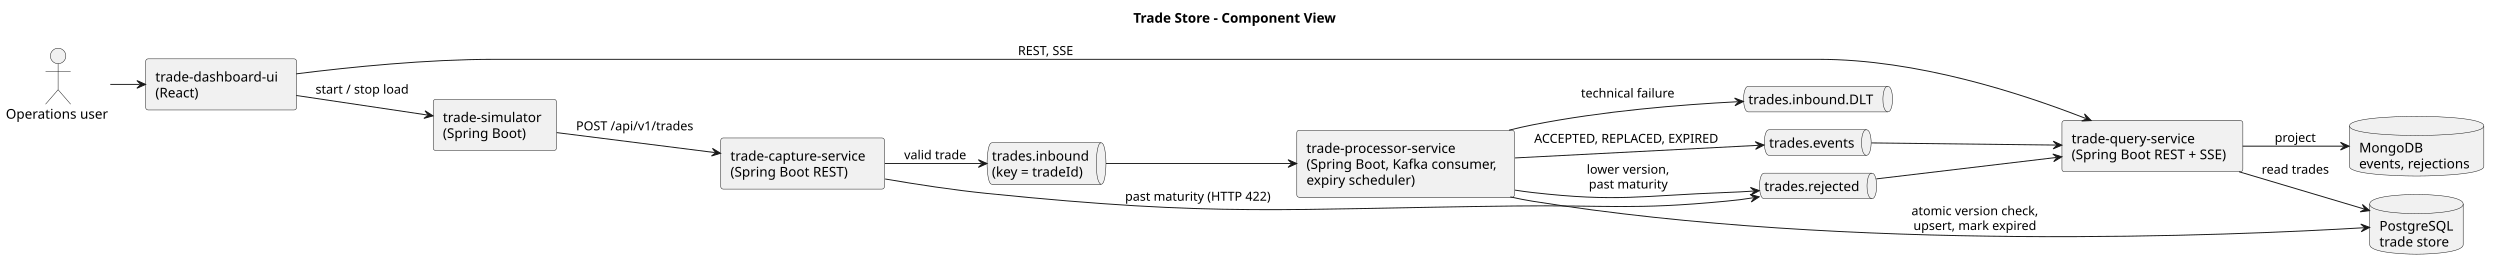
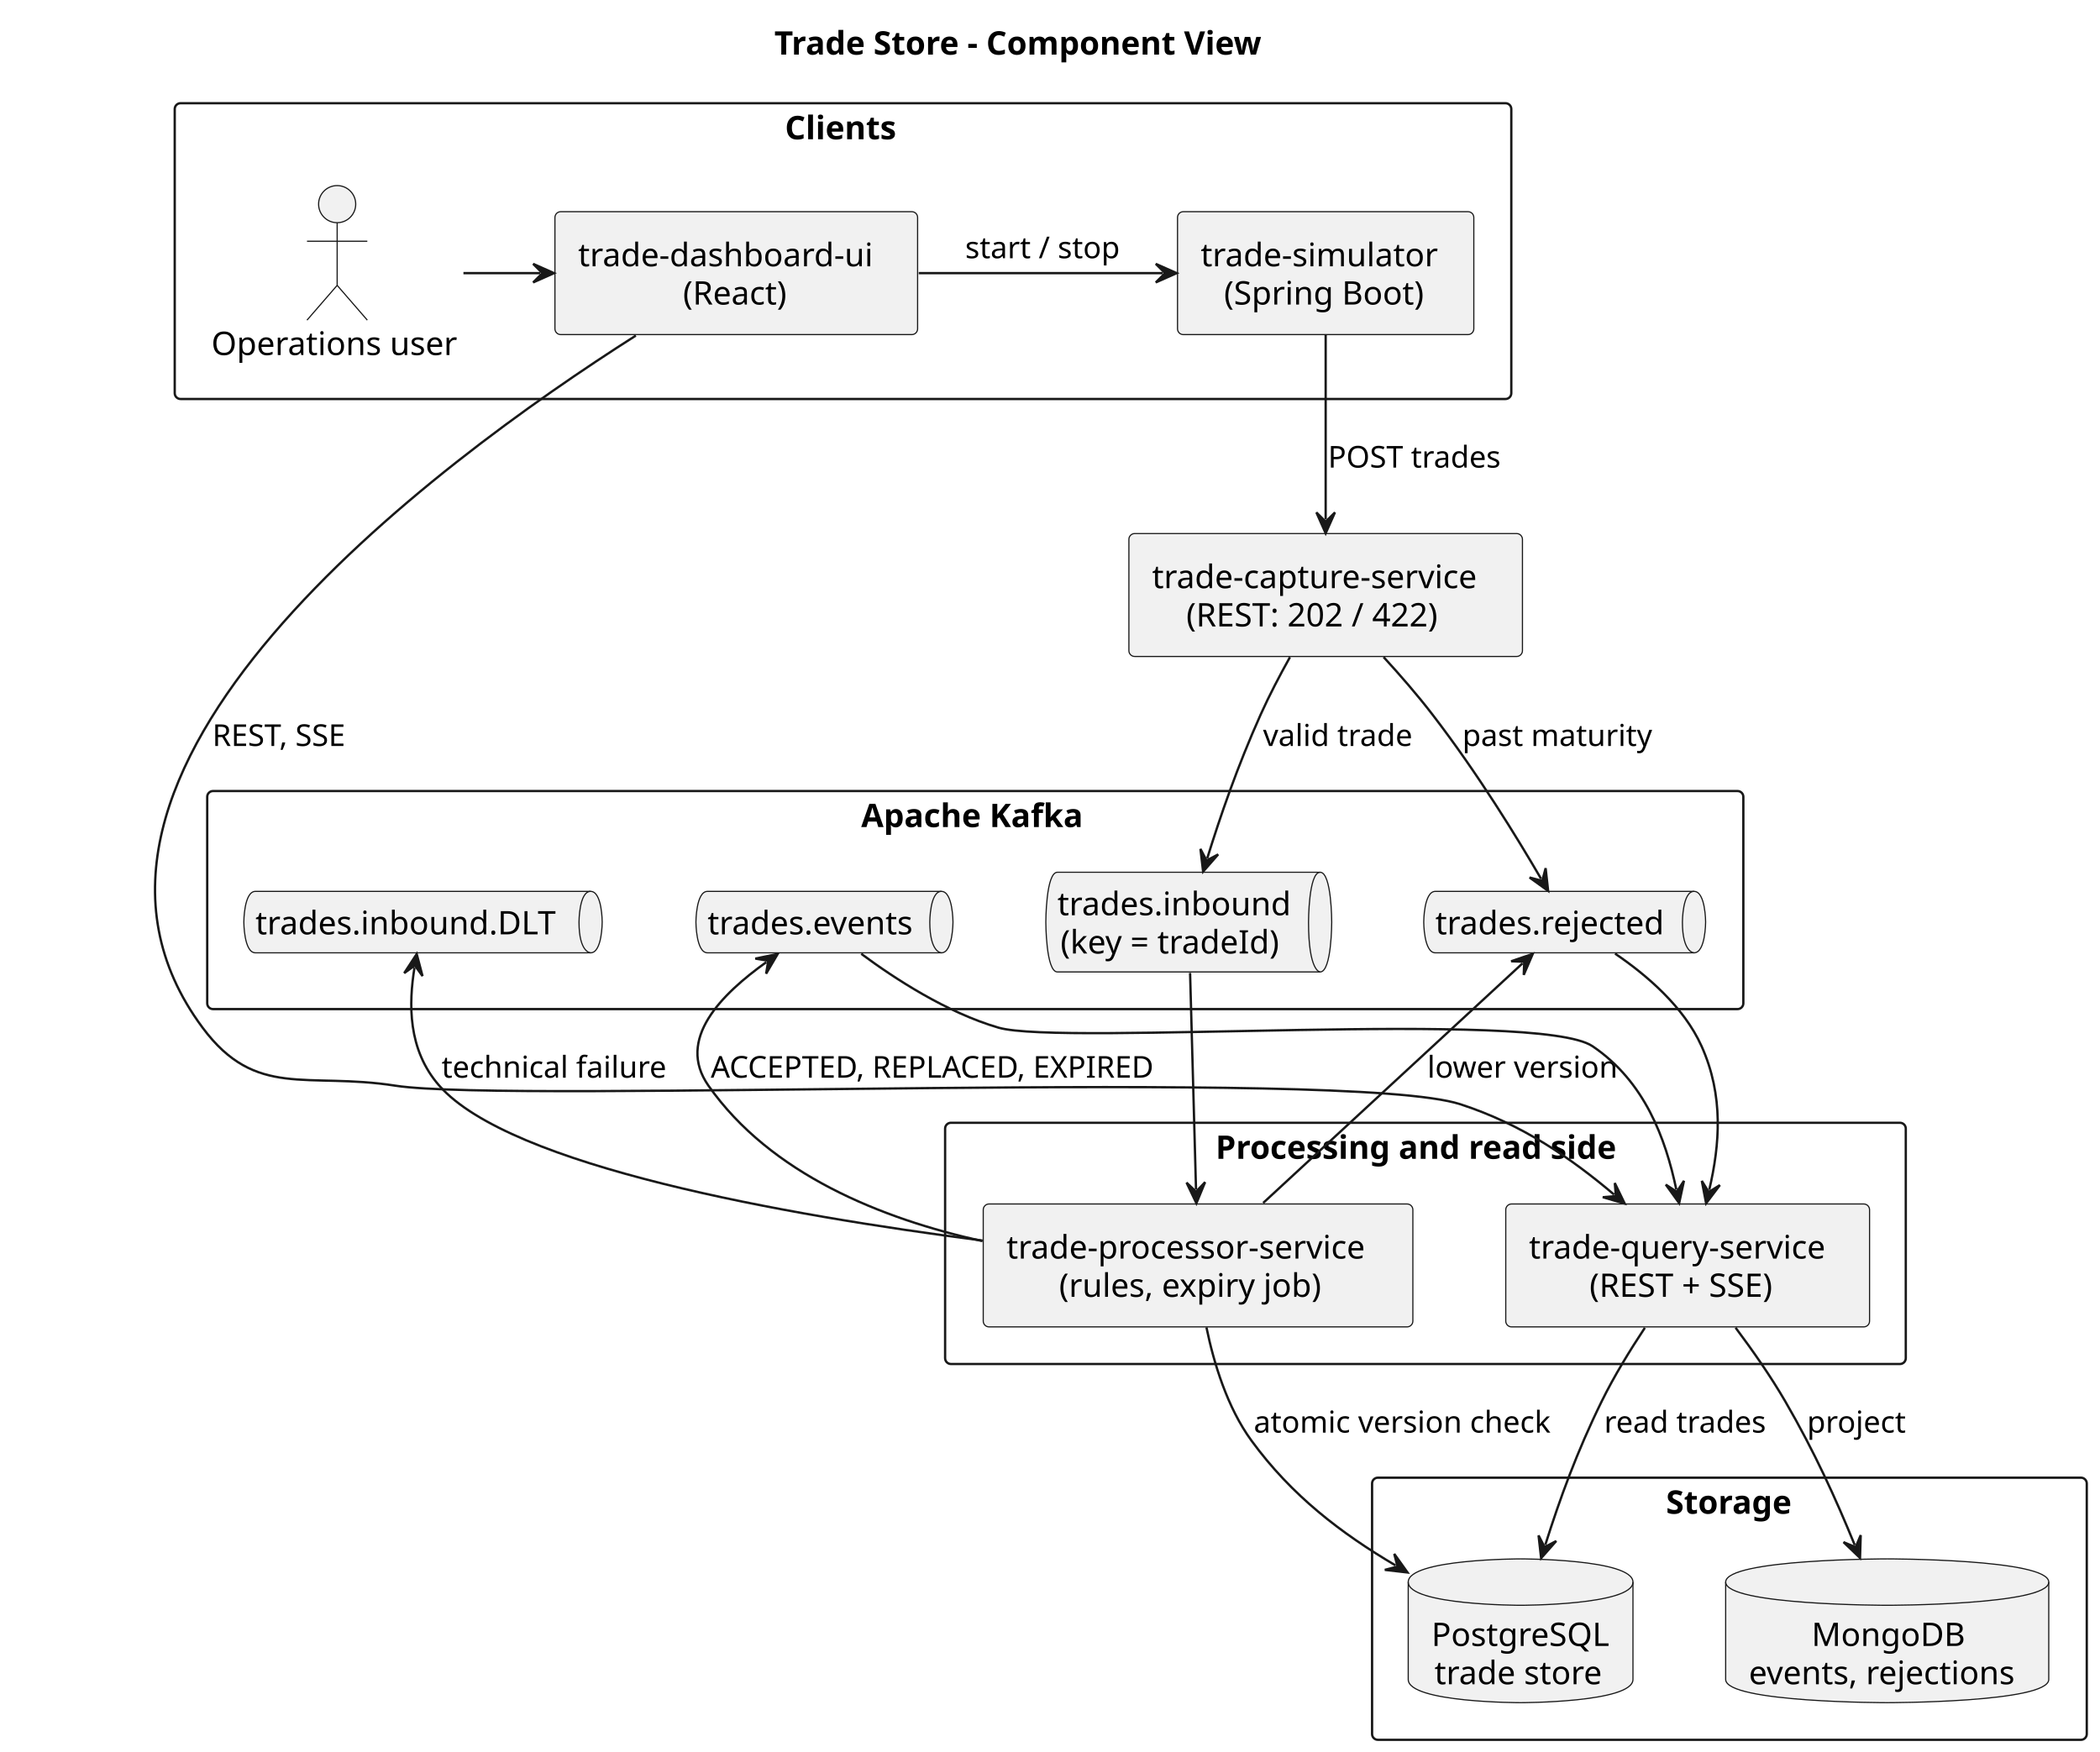
- <svg xmlns="http://www.w3.org/2000/svg" contentStyleType="text/css" height="280px" preserveAspectRatio="none" style="width:2591px;height:280px;background:#FFFFFF;" version="1.1" viewBox="0 0 2591 280" width="2591px" zoomAndPan="magnify">
+ <svg xmlns="http://www.w3.org/2000/svg" contentStyleType="text/css" height="755px" preserveAspectRatio="none" style="width:905px;height:755px;background:#FFFFFF;" version="1.1" viewBox="0 0 905 755" width="905px" zoomAndPan="magnify">
  <defs />
  <g>
-     <text fill="#000000" font-family="sans-serif" font-size="14" font-weight="bold" lengthAdjust="spacing" textLength="223.904" x="1174.548" y="23.535">Trade Store - Component View</text>
+     <text fill="#000000" font-family="sans-serif" font-size="14" font-weight="bold" lengthAdjust="spacing" textLength="223.904" x="333.698" y="23.535">Trade Store - Component View</text>
+     <g id="cluster_clients">
+       <rect fill="none" height="127.48" rx="2.5" ry="2.5" style="stroke:#181818;stroke-width:1;" width="576" x="75.3" y="44.488" />
+       <text fill="#000000" font-family="sans-serif" font-size="14" font-weight="bold" lengthAdjust="spacing" textLength="50.066" x="338.267" y="60.023">Clients</text>
+     </g>
+     <g id="cluster_kafka">
+       <rect fill="none" height="93.98" rx="2.5" ry="2.5" style="stroke:#181818;stroke-width:1;" width="662" x="89.3" y="340.948" />
+       <text fill="#000000" font-family="sans-serif" font-size="14" font-weight="bold" lengthAdjust="spacing" textLength="98.342" x="371.129" y="356.483">Apache Kafka</text>
+     </g>
+     <g id="cluster_services">
+       <rect fill="none" height="103.97" rx="2.5" ry="2.5" style="stroke:#181818;stroke-width:1;" width="414" x="407.3" y="483.928" />
+       <text fill="#000000" font-family="sans-serif" font-size="14" font-weight="bold" lengthAdjust="spacing" textLength="180.927" x="523.837" y="499.463">Processing and read side</text>
+     </g>
+     <g id="cluster_storage">
+       <rect fill="none" height="112.98" rx="2.5" ry="2.5" style="stroke:#181818;stroke-width:1;" width="308" x="591.3" y="636.898" />
+       <text fill="#000000" font-family="sans-serif" font-size="14" font-weight="bold" lengthAdjust="spacing" textLength="54.647" x="717.977" y="652.433">Storage</text>
+     </g>
    <g id="elem_user">
-       <ellipse cx="60.219" cy="57.988" fill="#F1F1F1" rx="8" ry="8" style="stroke:#181818;stroke-width:0.5;" />
-       <path d="M60.219,65.988 L60.219,92.988 M47.219,73.988 L73.219,73.988 M60.219,92.988 L47.219,107.988 M60.219,92.988 L73.219,107.988 " fill="none" style="stroke:#181818;stroke-width:0.5;" />
-       <text fill="#000000" font-family="sans-serif" font-size="14" lengthAdjust="spacing" textLength="108.439" x="6" y="123.023">Operations user</text>
+       <ellipse cx="145.299" cy="87.988" fill="#F1F1F1" rx="8" ry="8" style="stroke:#181818;stroke-width:0.5;" />
+       <path d="M145.299,95.988 L145.299,122.988 M132.299,103.988 L158.299,103.988 M145.299,122.988 L132.299,137.988 M145.299,122.988 L158.299,137.988 " fill="none" style="stroke:#181818;stroke-width:0.5;" />
+       <text fill="#000000" font-family="sans-serif" font-size="14" lengthAdjust="spacing" textLength="108.439" x="91.08" y="153.023">Operations user</text>
+     </g>
+     <g id="elem_ui">
+       <rect fill="#F1F1F1" height="52.977" rx="2.5" ry="2.5" style="stroke:#181818;stroke-width:0.5;" width="156.295" x="239.15" y="91.238" />
+       <text fill="#000000" font-family="sans-serif" font-size="14" lengthAdjust="spacing" textLength="136.295" x="249.15" y="114.773">trade-dashboard-ui</text>
+       <text fill="#000000" font-family="sans-serif" font-size="14" lengthAdjust="spacing" textLength="45.897" x="294.349" y="131.262">(React)</text>
    </g>
    <g id="elem_sim">
-       <rect fill="#F1F1F1" height="52.977" rx="2.5" ry="2.5" style="stroke:#181818;stroke-width:0.5;" width="127.693" x="449" y="102.988" />
-       <text fill="#000000" font-family="sans-serif" font-size="14" lengthAdjust="spacing" textLength="107.693" x="459" y="126.523">trade-simulator</text>
-       <text fill="#000000" font-family="sans-serif" font-size="14" lengthAdjust="spacing" textLength="87.568" x="459" y="143.012">(Spring Boot)</text>
+       <rect fill="#F1F1F1" height="52.977" rx="2.5" ry="2.5" style="stroke:#181818;stroke-width:0.5;" width="127.693" x="507.45" y="91.238" />
+       <text fill="#000000" font-family="sans-serif" font-size="14" lengthAdjust="spacing" textLength="107.693" x="517.45" y="114.773">trade-simulator</text>
+       <text fill="#000000" font-family="sans-serif" font-size="14" lengthAdjust="spacing" textLength="87.568" x="527.513" y="131.262">(Spring Boot)</text>
    </g>
-     <g id="elem_ui">
-       <rect fill="#F1F1F1" height="52.977" rx="2.5" ry="2.5" style="stroke:#181818;stroke-width:0.5;" width="156.295" x="151" y="60.988" />
-       <text fill="#000000" font-family="sans-serif" font-size="14" lengthAdjust="spacing" textLength="136.295" x="161" y="84.523">trade-dashboard-ui</text>
-       <text fill="#000000" font-family="sans-serif" font-size="14" lengthAdjust="spacing" textLength="45.897" x="161" y="101.012">(React)</text>
+     <g id="elem_inbound">
+       <path d="M455.7,375.948 L568.909,375.948 C573.909,375.948 573.909,397.437 573.909,397.437 C573.909,397.437 573.909,418.925 568.909,418.925 L455.7,418.925 C450.7,418.925 450.7,397.437 450.7,397.437 C450.7,397.437 450.7,375.948 455.7,375.948 " fill="#F1F1F1" style="stroke:#181818;stroke-width:0.5;" />
+       <path d="M568.909,375.948 C563.909,375.948 563.909,397.437 563.909,397.437 C563.909,418.925 568.909,418.925 568.909,418.925 " fill="none" style="stroke:#181818;stroke-width:0.5;" />
+       <text fill="#000000" font-family="sans-serif" font-size="14" lengthAdjust="spacing" textLength="103.209" x="455.7" y="394.483">trades.inbound</text>
+       <text fill="#000000" font-family="sans-serif" font-size="14" lengthAdjust="spacing" textLength="100.543" x="457.033" y="410.972">(key = tradeId)</text>
+     </g>
+     <g id="elem_events">
+       <path d="M304.91,384.188 L405.691,384.188 C410.691,384.188 410.691,397.432 410.691,397.432 C410.691,397.432 410.691,410.677 405.691,410.677 L304.91,410.677 C299.91,410.677 299.91,397.432 299.91,397.432 C299.91,397.432 299.91,384.188 304.91,384.188 " fill="#F1F1F1" style="stroke:#181818;stroke-width:0.5;" />
+       <path d="M405.691,384.188 C400.691,384.188 400.691,397.432 400.691,397.432 C400.691,410.677 405.691,410.677 405.691,410.677 " fill="none" style="stroke:#181818;stroke-width:0.5;" />
+       <text fill="#000000" font-family="sans-serif" font-size="14" lengthAdjust="spacing" textLength="90.781" x="304.91" y="402.723">trades.events</text>
+     </g>
+     <g id="elem_rejected">
+       <path d="M618.56,384.188 L730.039,384.188 C735.039,384.188 735.039,397.432 735.039,397.432 C735.039,397.432 735.039,410.677 730.039,410.677 L618.56,410.677 C613.56,410.677 613.56,397.432 613.56,397.432 C613.56,397.432 613.56,384.188 618.56,384.188 " fill="#F1F1F1" style="stroke:#181818;stroke-width:0.5;" />
+       <path d="M730.039,384.188 C725.039,384.188 725.039,397.432 725.039,397.432 C725.039,410.677 730.039,410.677 730.039,410.677 " fill="none" style="stroke:#181818;stroke-width:0.5;" />
+       <text fill="#000000" font-family="sans-serif" font-size="14" lengthAdjust="spacing" textLength="101.48" x="618.56" y="402.723">trades.rejected</text>
+     </g>
+     <g id="elem_dlt">
+       <path d="M110.08,384.188 L254.522,384.188 C259.522,384.188 259.522,397.432 259.522,397.432 C259.522,397.432 259.522,410.677 254.522,410.677 L110.08,410.677 C105.08,410.677 105.08,397.432 105.08,397.432 C105.08,397.432 105.08,384.188 110.08,384.188 " fill="#F1F1F1" style="stroke:#181818;stroke-width:0.5;" />
+       <path d="M254.522,384.188 C249.522,384.188 249.522,397.432 249.522,397.432 C249.522,410.677 254.522,410.677 254.522,410.677 " fill="none" style="stroke:#181818;stroke-width:0.5;" />
+       <text fill="#000000" font-family="sans-serif" font-size="14" lengthAdjust="spacing" textLength="134.442" x="110.08" y="402.723">trades.inbound.DLT</text>
+     </g>
+     <g id="elem_processor">
+       <rect fill="#F1F1F1" height="52.977" rx="2.5" ry="2.5" style="stroke:#181818;stroke-width:0.5;" width="185.149" x="423.73" y="518.928" />
+       <text fill="#000000" font-family="sans-serif" font-size="14" lengthAdjust="spacing" textLength="165.149" x="433.73" y="542.463">trade-processor-service</text>
+       <text fill="#000000" font-family="sans-serif" font-size="14" lengthAdjust="spacing" textLength="119.752" x="456.429" y="558.952">(rules, expiry job)</text>
+     </g>
+     <g id="elem_query">
+       <rect fill="#F1F1F1" height="52.977" rx="2.5" ry="2.5" style="stroke:#181818;stroke-width:0.5;" width="156.78" x="648.91" y="518.928" />
+       <text fill="#000000" font-family="sans-serif" font-size="14" lengthAdjust="spacing" textLength="136.78" x="658.91" y="542.463">trade-query-service</text>
+       <text fill="#000000" font-family="sans-serif" font-size="14" lengthAdjust="spacing" textLength="84.595" x="685.003" y="558.952">(REST + SSE)</text>
+     </g>
+     <g id="elem_pg">
+       <path d="M606.88,681.898 C606.88,671.898 655.305,671.898 655.305,671.898 C655.305,671.898 703.73,671.898 703.73,681.898 L703.73,723.875 C703.73,733.875 655.305,733.875 655.305,733.875 C655.305,733.875 606.88,733.875 606.88,723.875 L606.88,681.898 " fill="#F1F1F1" style="stroke:#181818;stroke-width:0.5;" />
+       <path d="M606.88,681.898 C606.88,691.898 655.305,691.898 655.305,691.898 C655.305,691.898 703.73,691.898 703.73,681.898 " fill="none" style="stroke:#181818;stroke-width:0.5;" />
+       <text fill="#000000" font-family="sans-serif" font-size="14" lengthAdjust="spacing" textLength="76.85" x="616.88" y="709.433">PostgreSQL</text>
+       <text fill="#000000" font-family="sans-serif" font-size="14" lengthAdjust="spacing" textLength="74.238" x="618.186" y="725.922">trade store</text>
+     </g>
+     <g id="elem_mongo">
+       <path d="M743.68,681.898 C743.68,671.898 813.296,671.898 813.296,671.898 C813.296,671.898 882.912,671.898 882.912,681.898 L882.912,723.875 C882.912,733.875 813.296,733.875 813.296,733.875 C813.296,733.875 743.68,733.875 743.68,723.875 L743.68,681.898 " fill="#F1F1F1" style="stroke:#181818;stroke-width:0.5;" />
+       <path d="M743.68,681.898 C743.68,691.898 813.296,691.898 813.296,691.898 C813.296,691.898 882.912,691.898 882.912,681.898 " fill="none" style="stroke:#181818;stroke-width:0.5;" />
+       <text fill="#000000" font-family="sans-serif" font-size="14" lengthAdjust="spacing" textLength="65.215" x="780.689" y="709.433">MongoDB</text>
+       <text fill="#000000" font-family="sans-serif" font-size="14" lengthAdjust="spacing" textLength="119.232" x="753.68" y="725.922">events, rejections</text>
    </g>
    <g id="elem_capture">
-       <rect fill="#F1F1F1" height="52.977" rx="2.5" ry="2.5" style="stroke:#181818;stroke-width:0.5;" width="169.605" x="747" y="142.988" />
-       <text fill="#000000" font-family="sans-serif" font-size="14" lengthAdjust="spacing" textLength="149.605" x="757" y="166.523">trade-capture-service</text>
-       <text fill="#000000" font-family="sans-serif" font-size="14" lengthAdjust="spacing" textLength="124.831" x="757" y="183.012">(Spring Boot REST)</text>
+       <rect fill="#F1F1F1" height="52.977" rx="2.5" ry="2.5" style="stroke:#181818;stroke-width:0.5;" width="169.605" x="486.5" y="229.968" />
+       <text fill="#000000" font-family="sans-serif" font-size="14" lengthAdjust="spacing" textLength="149.605" x="496.5" y="253.503">trade-capture-service</text>
+       <text fill="#000000" font-family="sans-serif" font-size="14" lengthAdjust="spacing" textLength="120.114" x="511.245" y="269.992">(REST: 202 / 422)</text>
    </g>
-     <g id="elem_processor">
-       <rect fill="#F1F1F1" height="69.465" rx="2.5" ry="2.5" style="stroke:#181818;stroke-width:0.5;" width="225.55" x="1344" y="134.988" />
-       <text fill="#000000" font-family="sans-serif" font-size="14" lengthAdjust="spacing" textLength="165.149" x="1354" y="158.523">trade-processor-service</text>
-       <text fill="#000000" font-family="sans-serif" font-size="14" lengthAdjust="spacing" textLength="205.55" x="1354" y="175.012">(Spring Boot, Kafka consumer,</text>
-       <text fill="#000000" font-family="sans-serif" font-size="14" lengthAdjust="spacing" textLength="117.141" x="1354" y="191.5">expiry scheduler)</text>
+     <g id="link_user_ui">
+       <path d="M199.72,117.728 C212.74,117.728 219.75,117.728 232.76,117.728 " fill="none" id="user-to-ui" style="stroke:#181818;stroke-width:1;" />
+       <polygon fill="#181818" points="238.76,117.728,229.76,113.728,233.76,117.728,229.76,121.728,238.76,117.728" style="stroke:#181818;stroke-width:1;" />
    </g>
-     <g id="elem_query">
-       <rect fill="#F1F1F1" height="52.977" rx="2.5" ry="2.5" style="stroke:#181818;stroke-width:0.5;" width="187.487" x="2137" y="124.988" />
-       <text fill="#000000" font-family="sans-serif" font-size="14" lengthAdjust="spacing" textLength="136.78" x="2147" y="148.523">trade-query-service</text>
-       <text fill="#000000" font-family="sans-serif" font-size="14" lengthAdjust="spacing" textLength="167.487" x="2147" y="165.012">(Spring Boot REST + SSE)</text>
+     <g id="link_ui_sim">
+       <path d="M395.93,117.728 C431.62,117.728 467.31,117.728 501.09,117.728 " fill="none" id="ui-to-sim" style="stroke:#181818;stroke-width:1;" />
+       <polygon fill="#181818" points="507.09,117.728,498.09,113.728,502.09,117.728,498.09,121.728,507.09,117.728" style="stroke:#181818;stroke-width:1;" />
+       <text fill="#000000" font-family="sans-serif" font-size="13" lengthAdjust="spacing" textLength="71.551" x="415.95" y="111.297">start / stop</text>
    </g>
-     <g id="elem_inbound">
-       <path d="M1028,147.988 L1141.209,147.988 C1146.209,147.988 1146.209,169.477 1146.209,169.477 C1146.209,169.477 1146.209,190.965 1141.209,190.965 L1028,190.965 C1023,190.965 1023,169.477 1023,169.477 C1023,169.477 1023,147.988 1028,147.988 " fill="#F1F1F1" style="stroke:#181818;stroke-width:0.5;" />
-       <path d="M1141.209,147.988 C1136.209,147.988 1136.209,169.477 1136.209,169.477 C1136.209,190.965 1141.209,190.965 1141.209,190.965 " fill="none" style="stroke:#181818;stroke-width:0.5;" />
-       <text fill="#000000" font-family="sans-serif" font-size="14" lengthAdjust="spacing" textLength="103.209" x="1028" y="166.523">trades.inbound</text>
-       <text fill="#000000" font-family="sans-serif" font-size="14" lengthAdjust="spacing" textLength="100.543" x="1028" y="183.012">(key = tradeId)</text>
+     <g id="link_ui_query">
+       <path d="M274.02,144.638 C187.04,199.968 6,333.528 87.3,442.928 C110.28,473.848 132.24,461.978 170.3,467.928 C220.7,475.798 580.78,460.188 629.3,475.928 C655.95,484.568 677.173,499.269 695.603,514.889 " fill="none" id="ui-to-query" style="stroke:#181818;stroke-width:1;" />
+       <polygon fill="#181818" points="700.18,518.768,695.9,509.898,696.366,515.535,690.728,516.001,700.18,518.768" style="stroke:#181818;stroke-width:1;" />
+       <text fill="#000000" font-family="sans-serif" font-size="13" lengthAdjust="spacing" textLength="59.763" x="91.51" y="321.517">REST, SSE</text>
    </g>
-     <g id="elem_events">
-       <path d="M1833.5,134.488 L1934.281,134.488 C1939.281,134.488 1939.281,147.732 1939.281,147.732 C1939.281,147.732 1939.281,160.977 1934.281,160.977 L1833.5,160.977 C1828.5,160.977 1828.5,147.732 1828.5,147.732 C1828.5,147.732 1828.5,134.488 1833.5,134.488 " fill="#F1F1F1" style="stroke:#181818;stroke-width:0.5;" />
-       <path d="M1934.281,134.488 C1929.281,134.488 1929.281,147.732 1929.281,147.732 C1929.281,160.977 1934.281,160.977 1934.281,160.977 " fill="none" style="stroke:#181818;stroke-width:0.5;" />
-       <text fill="#000000" font-family="sans-serif" font-size="14" lengthAdjust="spacing" textLength="90.781" x="1833.5" y="153.023">trades.events</text>
+     <g id="link_sim_capture">
+       <path d="M571.3,144.448 C571.3,168.888 571.3,199.448 571.3,223.858 " fill="none" id="sim-to-capture" style="stroke:#181818;stroke-width:1;" />
+       <polygon fill="#181818" points="571.3,229.858,575.3,220.858,571.3,224.858,567.3,220.858,571.3,229.858" style="stroke:#181818;stroke-width:1;" />
+       <text fill="#000000" font-family="sans-serif" font-size="13" lengthAdjust="spacing" textLength="76.032" x="572.3" y="201.537">POST trades</text>
    </g>
-     <g id="elem_rejected">
-       <path d="M1828.5,179.488 L1939.979,179.488 C1944.979,179.488 1944.979,192.732 1944.979,192.732 C1944.979,192.732 1944.979,205.977 1939.979,205.977 L1828.5,205.977 C1823.5,205.977 1823.5,192.732 1823.5,192.732 C1823.5,192.732 1823.5,179.488 1828.5,179.488 " fill="#F1F1F1" style="stroke:#181818;stroke-width:0.5;" />
-       <path d="M1939.979,179.488 C1934.979,179.488 1934.979,192.732 1934.979,192.732 C1934.979,205.977 1939.979,205.977 1939.979,205.977 " fill="none" style="stroke:#181818;stroke-width:0.5;" />
-       <text fill="#000000" font-family="sans-serif" font-size="14" lengthAdjust="spacing" textLength="101.48" x="1828.5" y="198.023">trades.rejected</text>
+     <g id="link_capture_inbound">
+       <path d="M555.91,283.238 C551.55,291.038 546.99,299.718 543.3,307.948 C533.17,330.528 525.923,351.76 520.264,369.94 " fill="none" id="capture-to-inbound" style="stroke:#181818;stroke-width:1;" />
+       <polygon fill="#181818" points="518.48,375.668,524.975,368.264,519.966,370.894,517.336,365.886,518.48,375.668" style="stroke:#181818;stroke-width:1;" />
+       <text fill="#000000" font-family="sans-serif" font-size="13" lengthAdjust="spacing" textLength="66.504" x="544.3" y="321.517">valid trade</text>
    </g>
-     <g id="elem_dlt">
-       <path d="M1812,89.488 L1956.442,89.488 C1961.442,89.488 1961.442,102.732 1961.442,102.732 C1961.442,102.732 1961.442,115.977 1956.442,115.977 L1812,115.977 C1807,115.977 1807,102.732 1807,102.732 C1807,102.732 1807,89.488 1812,89.488 " fill="#F1F1F1" style="stroke:#181818;stroke-width:0.5;" />
-       <path d="M1956.442,89.488 C1951.442,89.488 1951.442,102.732 1951.442,102.732 C1951.442,115.977 1956.442,115.977 1956.442,115.977 " fill="none" style="stroke:#181818;stroke-width:0.5;" />
-       <text fill="#000000" font-family="sans-serif" font-size="14" lengthAdjust="spacing" textLength="134.442" x="1812" y="108.023">trades.inbound.DLT</text>
+     <g id="link_capture_rejected">
+       <path d="M596.27,283.208 C603.35,290.928 610.87,299.578 617.3,307.948 C637.13,333.728 653.917,361.255 664.147,378.795 " fill="none" id="capture-to-rejected" style="stroke:#181818;stroke-width:1;" />
+       <polygon fill="#181818" points="667.17,383.978,666.091,374.189,664.651,379.659,659.181,378.219,667.17,383.978" style="stroke:#181818;stroke-width:1;" />
+       <text fill="#000000" font-family="sans-serif" font-size="13" lengthAdjust="spacing" textLength="83.941" x="630.2" y="321.517">past maturity</text>
    </g>
-     <g id="elem_pg">
-       <path d="M2456,211.488 C2456,201.488 2504.425,201.488 2504.425,201.488 C2504.425,201.488 2552.85,201.488 2552.85,211.488 L2552.85,253.465 C2552.85,263.465 2504.425,263.465 2504.425,263.465 C2504.425,263.465 2456,263.465 2456,253.465 L2456,211.488 " fill="#F1F1F1" style="stroke:#181818;stroke-width:0.5;" />
-       <path d="M2456,211.488 C2456,221.488 2504.425,221.488 2504.425,221.488 C2504.425,221.488 2552.85,221.488 2552.85,211.488 " fill="none" style="stroke:#181818;stroke-width:0.5;" />
-       <text fill="#000000" font-family="sans-serif" font-size="14" lengthAdjust="spacing" textLength="76.85" x="2466" y="239.023">PostgreSQL</text>
-       <text fill="#000000" font-family="sans-serif" font-size="14" lengthAdjust="spacing" textLength="74.238" x="2466" y="255.512">trade store</text>
+     <g id="link_inbound_processor">
+       <path d="M512.87,419.348 C513.59,445.528 514.657,484.341 515.427,512.62 " fill="none" id="inbound-to-processor" style="stroke:#181818;stroke-width:1;" />
+       <polygon fill="#181818" points="515.59,518.618,519.344,509.513,515.454,513.62,511.346,509.731,515.59,518.618" style="stroke:#181818;stroke-width:1;" />
    </g>
-     <g id="elem_mongo">
-       <path d="M2435,130.488 C2435,120.488 2504.616,120.488 2504.616,120.488 C2504.616,120.488 2574.232,120.488 2574.232,130.488 L2574.232,172.465 C2574.232,182.465 2504.616,182.465 2504.616,182.465 C2504.616,182.465 2435,182.465 2435,172.465 L2435,130.488 " fill="#F1F1F1" style="stroke:#181818;stroke-width:0.5;" />
-       <path d="M2435,130.488 C2435,140.488 2504.616,140.488 2504.616,140.488 C2504.616,140.488 2574.232,140.488 2574.232,130.488 " fill="none" style="stroke:#181818;stroke-width:0.5;" />
-       <text fill="#000000" font-family="sans-serif" font-size="14" lengthAdjust="spacing" textLength="65.215" x="2445" y="158.023">MongoDB</text>
-       <text fill="#000000" font-family="sans-serif" font-size="14" lengthAdjust="spacing" textLength="119.232" x="2445" y="174.512">events, rejections</text>
+     <g id="link_processor_events">
+       <path d="M423.38,534.938 C379.98,525.328 332.09,506.128 305.3,467.928 C291.31,447.968 310.881,428.551 330.271,414.671 " fill="none" id="processor-to-events" style="stroke:#181818;stroke-width:1;" />
+       <polygon fill="#181818" points="335.15,411.178,325.503,413.164,331.084,414.089,330.16,419.67,335.15,411.178" style="stroke:#181818;stroke-width:1;" />
+       <text fill="#000000" font-family="sans-serif" font-size="13" lengthAdjust="spacing" textLength="197.894" x="306.3" y="464.497">ACCEPTED, REPLACED, EXPIRED</text>
    </g>
-     <polygon fill="#181818" points="150.861,87.488,141.861,83.488,145.861,87.488,141.861,91.488,150.861,87.488" style="stroke:#181818;stroke-width:1;" />
-     <path d="M114.299,87.488 C125.945,87.488 132.496,87.488 144.861,87.488 " fill="none" style="stroke:#181818;stroke-width:1;" />
-     <polygon fill="#181818" points="448.823,120.079,440.511,114.797,443.878,119.343,439.332,122.71,448.823,120.079" style="stroke:#181818;stroke-width:1;" />
-     <path d="M307.058,98.965 C351.577,105.596 400.953,112.949 442.889,119.195 " fill="none" style="stroke:#181818;stroke-width:1;" />
-     <text fill="#000000" font-family="sans-serif" font-size="13" lengthAdjust="spacing" textLength="102.769" x="327" y="97.057">start / stop load</text>
-     <polygon fill="#181818" points="2167.281,124.972,2160.351,117.974,2162.623,123.154,2157.443,125.427,2167.281,124.972" style="stroke:#181818;stroke-width:1;" />
-     <path d="M307.024,76.537 C363.612,69.432 442.43,61.488 512,61.488 C512,61.488 512,61.488 1885,61.488 C1986.379,61.488 2093.659,96.243 2161.692,122.791 " fill="none" style="stroke:#181818;stroke-width:1;" />
-     <text fill="#000000" font-family="sans-serif" font-size="13" lengthAdjust="spacing" textLength="59.763" x="1055" y="57.057">REST, SSE</text>
-     <polygon fill="#181818" points="746.788,158.862,738.36,153.767,741.828,158.236,737.358,161.704,746.788,158.862" style="stroke:#181818;stroke-width:1;" />
-     <path d="M577.008,137.439 C625.669,143.579 687.522,151.384 740.836,158.111 " fill="none" style="stroke:#181818;stroke-width:1;" />
-     <text fill="#000000" font-family="sans-serif" font-size="13" lengthAdjust="spacing" textLength="130.552" x="597" y="135.057">POST /api/v1/trades</text>
-     <polygon fill="#181818" points="1022.966,169.488,1013.966,165.488,1017.966,169.488,1013.966,173.488,1022.966,169.488" style="stroke:#181818;stroke-width:1;" />
-     <path d="M917.11,169.488 C951.791,169.488 985.205,169.488 1016.966,169.488 " fill="none" style="stroke:#181818;stroke-width:1;" />
-     <text fill="#000000" font-family="sans-serif" font-size="13" lengthAdjust="spacing" textLength="66.504" x="937" y="165.057">valid trade</text>
-     <polygon fill="#181818" points="1823.251,204.001,1813.735,201.464,1818.313,204.786,1814.991,209.365,1823.251,204.001" style="stroke:#181818;stroke-width:1;" />
-     <path d="M917.36,185.505 C950.213,191.15 988.252,196.963 1023,200.488 C1264.938,225.033 1326.836,216.264 1570,213.488 C1667.352,212.377 1692.087,217.792 1789,208.488 C1800.123,207.42 1805.99,206.745 1817.325,204.943 " fill="none" style="stroke:#181818;stroke-width:1;" />
-     <text fill="#000000" font-family="sans-serif" font-size="13" lengthAdjust="spacing" textLength="158.463" x="1166" y="208.057">past maturity (HTTP 422)</text>
-     <polygon fill="#181818" points="1343.927,169.488,1334.927,165.488,1338.927,169.488,1334.927,173.488,1343.927,169.488" style="stroke:#181818;stroke-width:1;" />
-     <path d="M1146.266,169.488 C1199.744,169.488 1272.984,169.488 1337.927,169.488 " fill="none" style="stroke:#181818;stroke-width:1;" />
-     <polygon fill="#181818" points="2455.921,235.663,2446.699,232.208,2450.93,235.962,2447.176,240.194,2455.921,235.663" style="stroke:#181818;stroke-width:1;" />
-     <path d="M1565.315,204.063 C1572.941,205.784 1580.555,207.291 1588,208.488 C1916.479,261.304 2313.642,244.171 2449.932,236.022 " fill="none" style="stroke:#181818;stroke-width:1;" />
-     <text fill="#000000" font-family="sans-serif" font-size="13" lengthAdjust="spacing" textLength="136.875" x="1981" y="223.057">atomic version check,</text>
-     <text fill="#000000" font-family="sans-serif" font-size="13" lengthAdjust="spacing" textLength="132.774" x="1983.05" y="238.367">upsert, mark expired</text>
-     <polygon fill="#181818" points="1828.269,150.321,1819.075,146.792,1823.276,150.58,1819.488,154.781,1828.269,150.321" style="stroke:#181818;stroke-width:1;" />
-     <path d="M1570.22,163.679 C1653.466,159.37 1757.362,153.992 1822.277,150.632 " fill="none" style="stroke:#181818;stroke-width:1;" />
-     <text fill="#000000" font-family="sans-serif" font-size="13" lengthAdjust="spacing" textLength="197.894" x="1590" y="148.057">ACCEPTED, REPLACED, EXPIRED</text>
-     <polygon fill="#181818" points="1823.365,197.6,1814.111,194.229,1818.377,197.944,1814.662,202.21,1823.365,197.6" style="stroke:#181818;stroke-width:1;" />
-     <path d="M1570.114,197.029 C1576.142,197.987 1582.131,198.82 1588,199.488 C1676.76,209.597 1699.728,202.808 1789,199.488 C1800.12,199.075 1805.979,198.8 1817.38,198.013 " fill="none" style="stroke:#181818;stroke-width:1;" />
-     <text fill="#000000" font-family="sans-serif" font-size="13" lengthAdjust="spacing" textLength="88.277" x="1644.5" y="180.057">lower version,</text>
-     <text fill="#000000" font-family="sans-serif" font-size="13" lengthAdjust="spacing" textLength="83.941" x="1646.668" y="195.367">past maturity</text>
-     <polygon fill="#181818" points="1806.903,105.121,1797.707,101.593,1801.91,105.38,1798.122,109.583,1806.903,105.121" style="stroke:#181818;stroke-width:1;" />
-     <path d="M1563.96,134.925 C1572.046,132.89 1580.123,131.043 1588,129.488 C1661.539,114.972 1740.972,108.544 1800.911,105.432 " fill="none" style="stroke:#181818;stroke-width:1;" />
-     <text fill="#000000" font-family="sans-serif" font-size="13" lengthAdjust="spacing" textLength="100.471" x="1638.5" y="101.057">technical failure</text>
-     <polygon fill="#181818" points="2136.913,150.413,2127.96,146.309,2131.913,150.355,2127.867,154.309,2136.913,150.413" style="stroke:#181818;stroke-width:1;" />
-     <path d="M1939.587,148.122 C1992.521,148.737 2067.852,149.611 2130.914,150.344 " fill="none" style="stroke:#181818;stroke-width:1;" />
-     <polygon fill="#181818" points="2136.928,162.506,2127.519,159.597,2131.963,163.096,2128.464,167.541,2136.928,162.506" style="stroke:#181818;stroke-width:1;" />
-     <path d="M1944.614,185.393 C1997.573,179.091 2069.87,170.486 2130.97,163.215 " fill="none" style="stroke:#181818;stroke-width:1;" />
-     <polygon fill="#181818" points="2434.683,151.488,2425.683,147.488,2429.683,151.488,2425.683,155.488,2434.683,151.488" style="stroke:#181818;stroke-width:1;" />
-     <path d="M2324.346,151.488 C2360.512,151.488 2395.221,151.488 2428.683,151.488 " fill="none" style="stroke:#181818;stroke-width:1;" />
-     <text fill="#000000" font-family="sans-serif" font-size="13" lengthAdjust="spacing" textLength="44.205" x="2357.5" y="147.057">project</text>
-     <polygon fill="#181818" points="2455.873,218.305,2448.389,211.903,2451.081,216.878,2446.106,219.57,2455.873,218.305" style="stroke:#181818;stroke-width:1;" />
-     <path d="M2320.563,178.011 C2365.649,191.437 2412.829,205.487 2450.123,216.593 " fill="none" style="stroke:#181818;stroke-width:1;" />
-     <text fill="#000000" font-family="sans-serif" font-size="13" lengthAdjust="spacing" textLength="71.449" x="2344" y="180.057">read trades</text>
+     <g id="link_processor_rejected">
+       <path d="M544.36,518.488 C578.49,486.958 630.323,439.07 656.143,415.21 " fill="none" id="processor-to-rejected" style="stroke:#181818;stroke-width:1;" />
+       <polygon fill="#181818" points="660.55,411.138,651.225,414.309,656.878,414.532,656.655,420.184,660.55,411.138" style="stroke:#181818;stroke-width:1;" />
+       <text fill="#000000" font-family="sans-serif" font-size="13" lengthAdjust="spacing" textLength="84.164" x="615.1" y="464.497">lower version</text>
+     </g>
+     <g id="link_processor_dlt">
+       <path d="M423.4,534.688 C337.88,523.688 219.79,502.638 189.3,467.928 C175.62,452.348 176.132,432.501 178.622,417.101 " fill="none" id="processor-to-dlt" style="stroke:#181818;stroke-width:1;" />
+       <polygon fill="#181818" points="179.58,411.178,174.195,419.424,178.782,416.114,182.092,420.701,179.58,411.178" style="stroke:#181818;stroke-width:1;" />
+       <text fill="#000000" font-family="sans-serif" font-size="13" lengthAdjust="spacing" textLength="100.471" x="190.3" y="464.497">technical failure</text>
+     </g>
+     <g id="link_processor_pg">
+       <path d="M519.92,572.108 C523.07,587.408 528.85,606.578 539.3,620.898 C556.67,644.708 578.082,660.95 601.412,674.71 " fill="none" id="processor-to-pg" style="stroke:#181818;stroke-width:1;" />
+       <polygon fill="#181818" points="606.58,677.758,600.86,669.741,602.273,675.218,596.796,676.631,606.58,677.758" style="stroke:#181818;stroke-width:1;" />
+       <text fill="#000000" font-family="sans-serif" font-size="13" lengthAdjust="spacing" textLength="132.761" x="540.3" y="617.467">atomic version check</text>
+     </g>
+     <g id="link_events_query">
+       <path d="M371.15,411.098 C385.61,421.828 408.06,436.448 430.3,442.928 C457.62,450.878 662.72,434.988 686.3,450.928 C708.77,466.108 717.788,490.666 722.409,512.696 " fill="none" id="events-to-query" style="stroke:#181818;stroke-width:1;" />
+       <polygon fill="#181818" points="723.64,518.568,725.708,508.939,722.614,513.675,717.878,510.581,723.64,518.568" style="stroke:#181818;stroke-width:1;" />
+     </g>
+     <g id="link_rejected_query">
+       <path d="M696.01,411.008 C709.49,420.168 725.67,433.918 733.3,450.928 C742.89,472.288 741.153,493.355 736.613,512.815 " fill="none" id="rejected-to-query" style="stroke:#181818;stroke-width:1;" />
+       <polygon fill="#181818" points="735.25,518.658,741.19,510.802,736.386,513.789,733.399,508.985,735.25,518.658" style="stroke:#181818;stroke-width:1;" />
+     </g>
+     <g id="link_query_mongo">
+       <path d="M747.95,572.248 C755.17,581.888 763.03,593.108 769.3,603.898 C781.95,625.668 791.23,646.174 799.31,665.944 " fill="none" id="query-to-mongo" style="stroke:#181818;stroke-width:1;" />
+       <polygon fill="#181818" points="801.58,671.498,801.878,661.654,799.688,666.87,794.472,664.681,801.58,671.498" style="stroke:#181818;stroke-width:1;" />
+       <text fill="#000000" font-family="sans-serif" font-size="13" lengthAdjust="spacing" textLength="44.205" x="778.74" y="617.467">project</text>
+     </g>
+     <g id="link_query_pg">
+       <path d="M708.86,572.288 C702.47,581.928 695.59,593.148 690.3,603.898 C679.53,625.778 672.186,646.116 665.956,665.856 " fill="none" id="query-to-pg" style="stroke:#181818;stroke-width:1;" />
+       <polygon fill="#181818" points="664.15,671.578,670.673,664.199,665.655,666.81,663.044,661.792,664.15,671.578" style="stroke:#181818;stroke-width:1;" />
+       <text fill="#000000" font-family="sans-serif" font-size="13" lengthAdjust="spacing" textLength="71.449" x="691.3" y="617.467">read trades</text>
+     </g>
  </g>
</svg>
